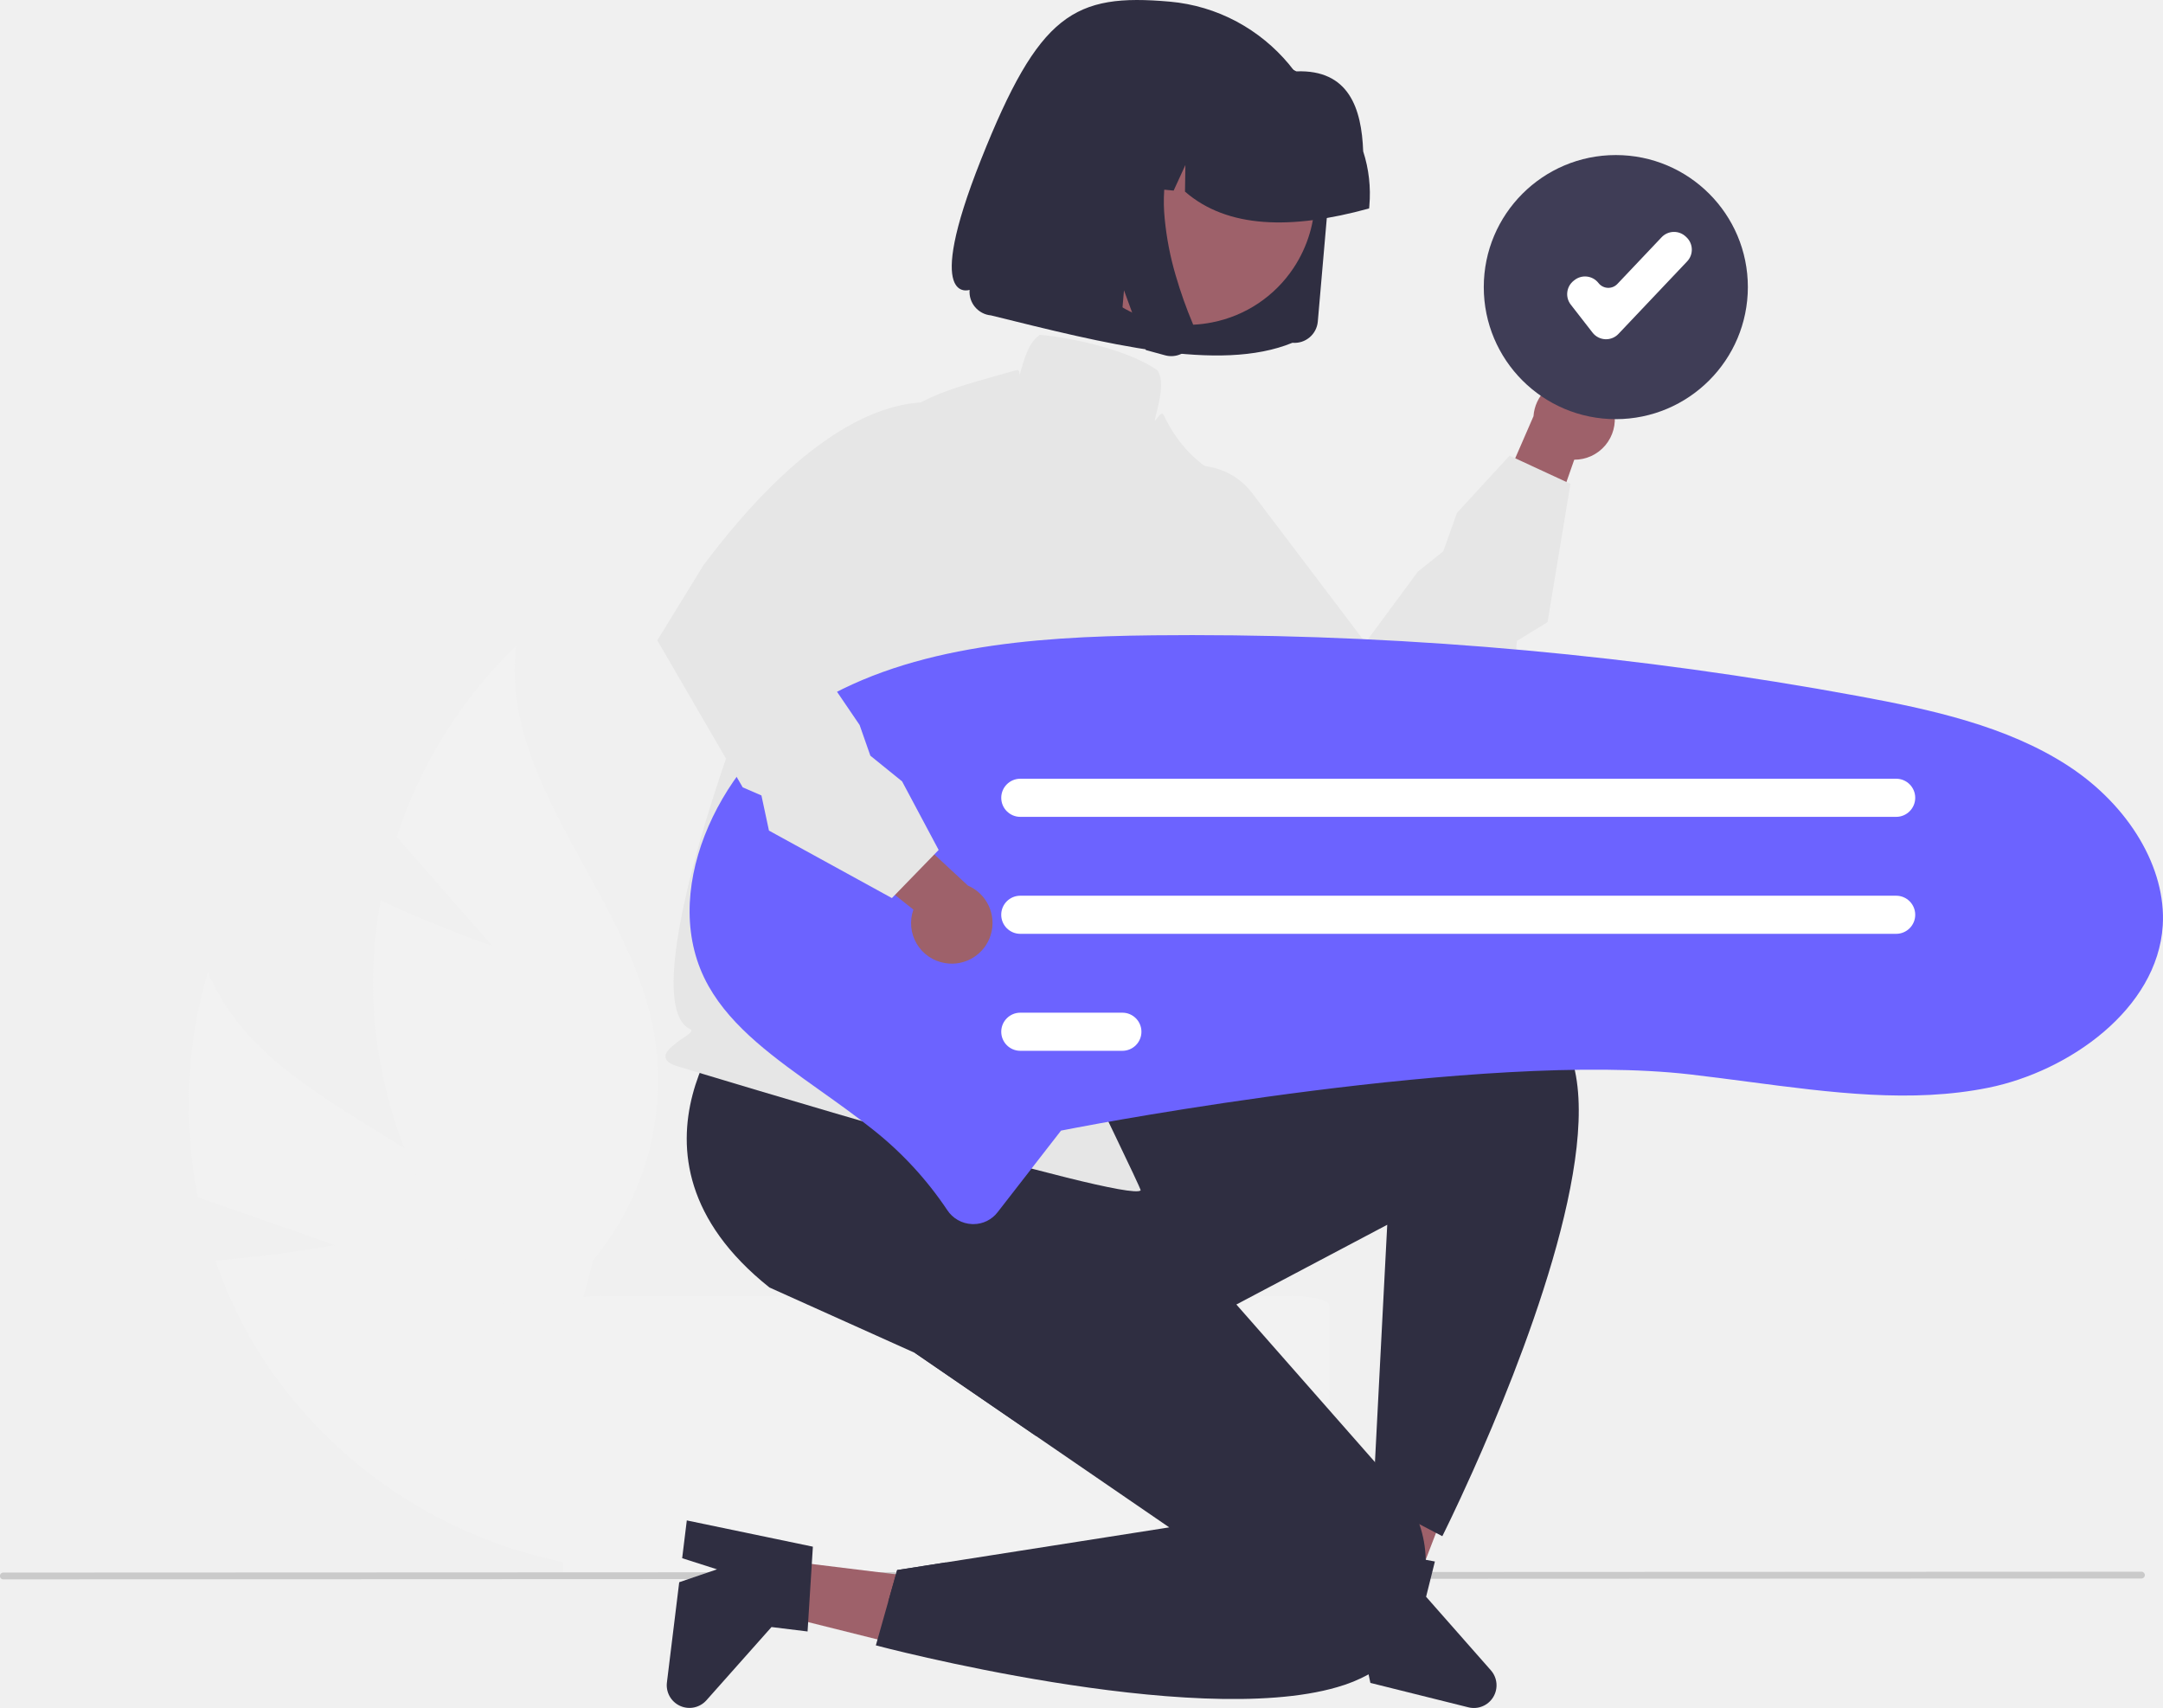
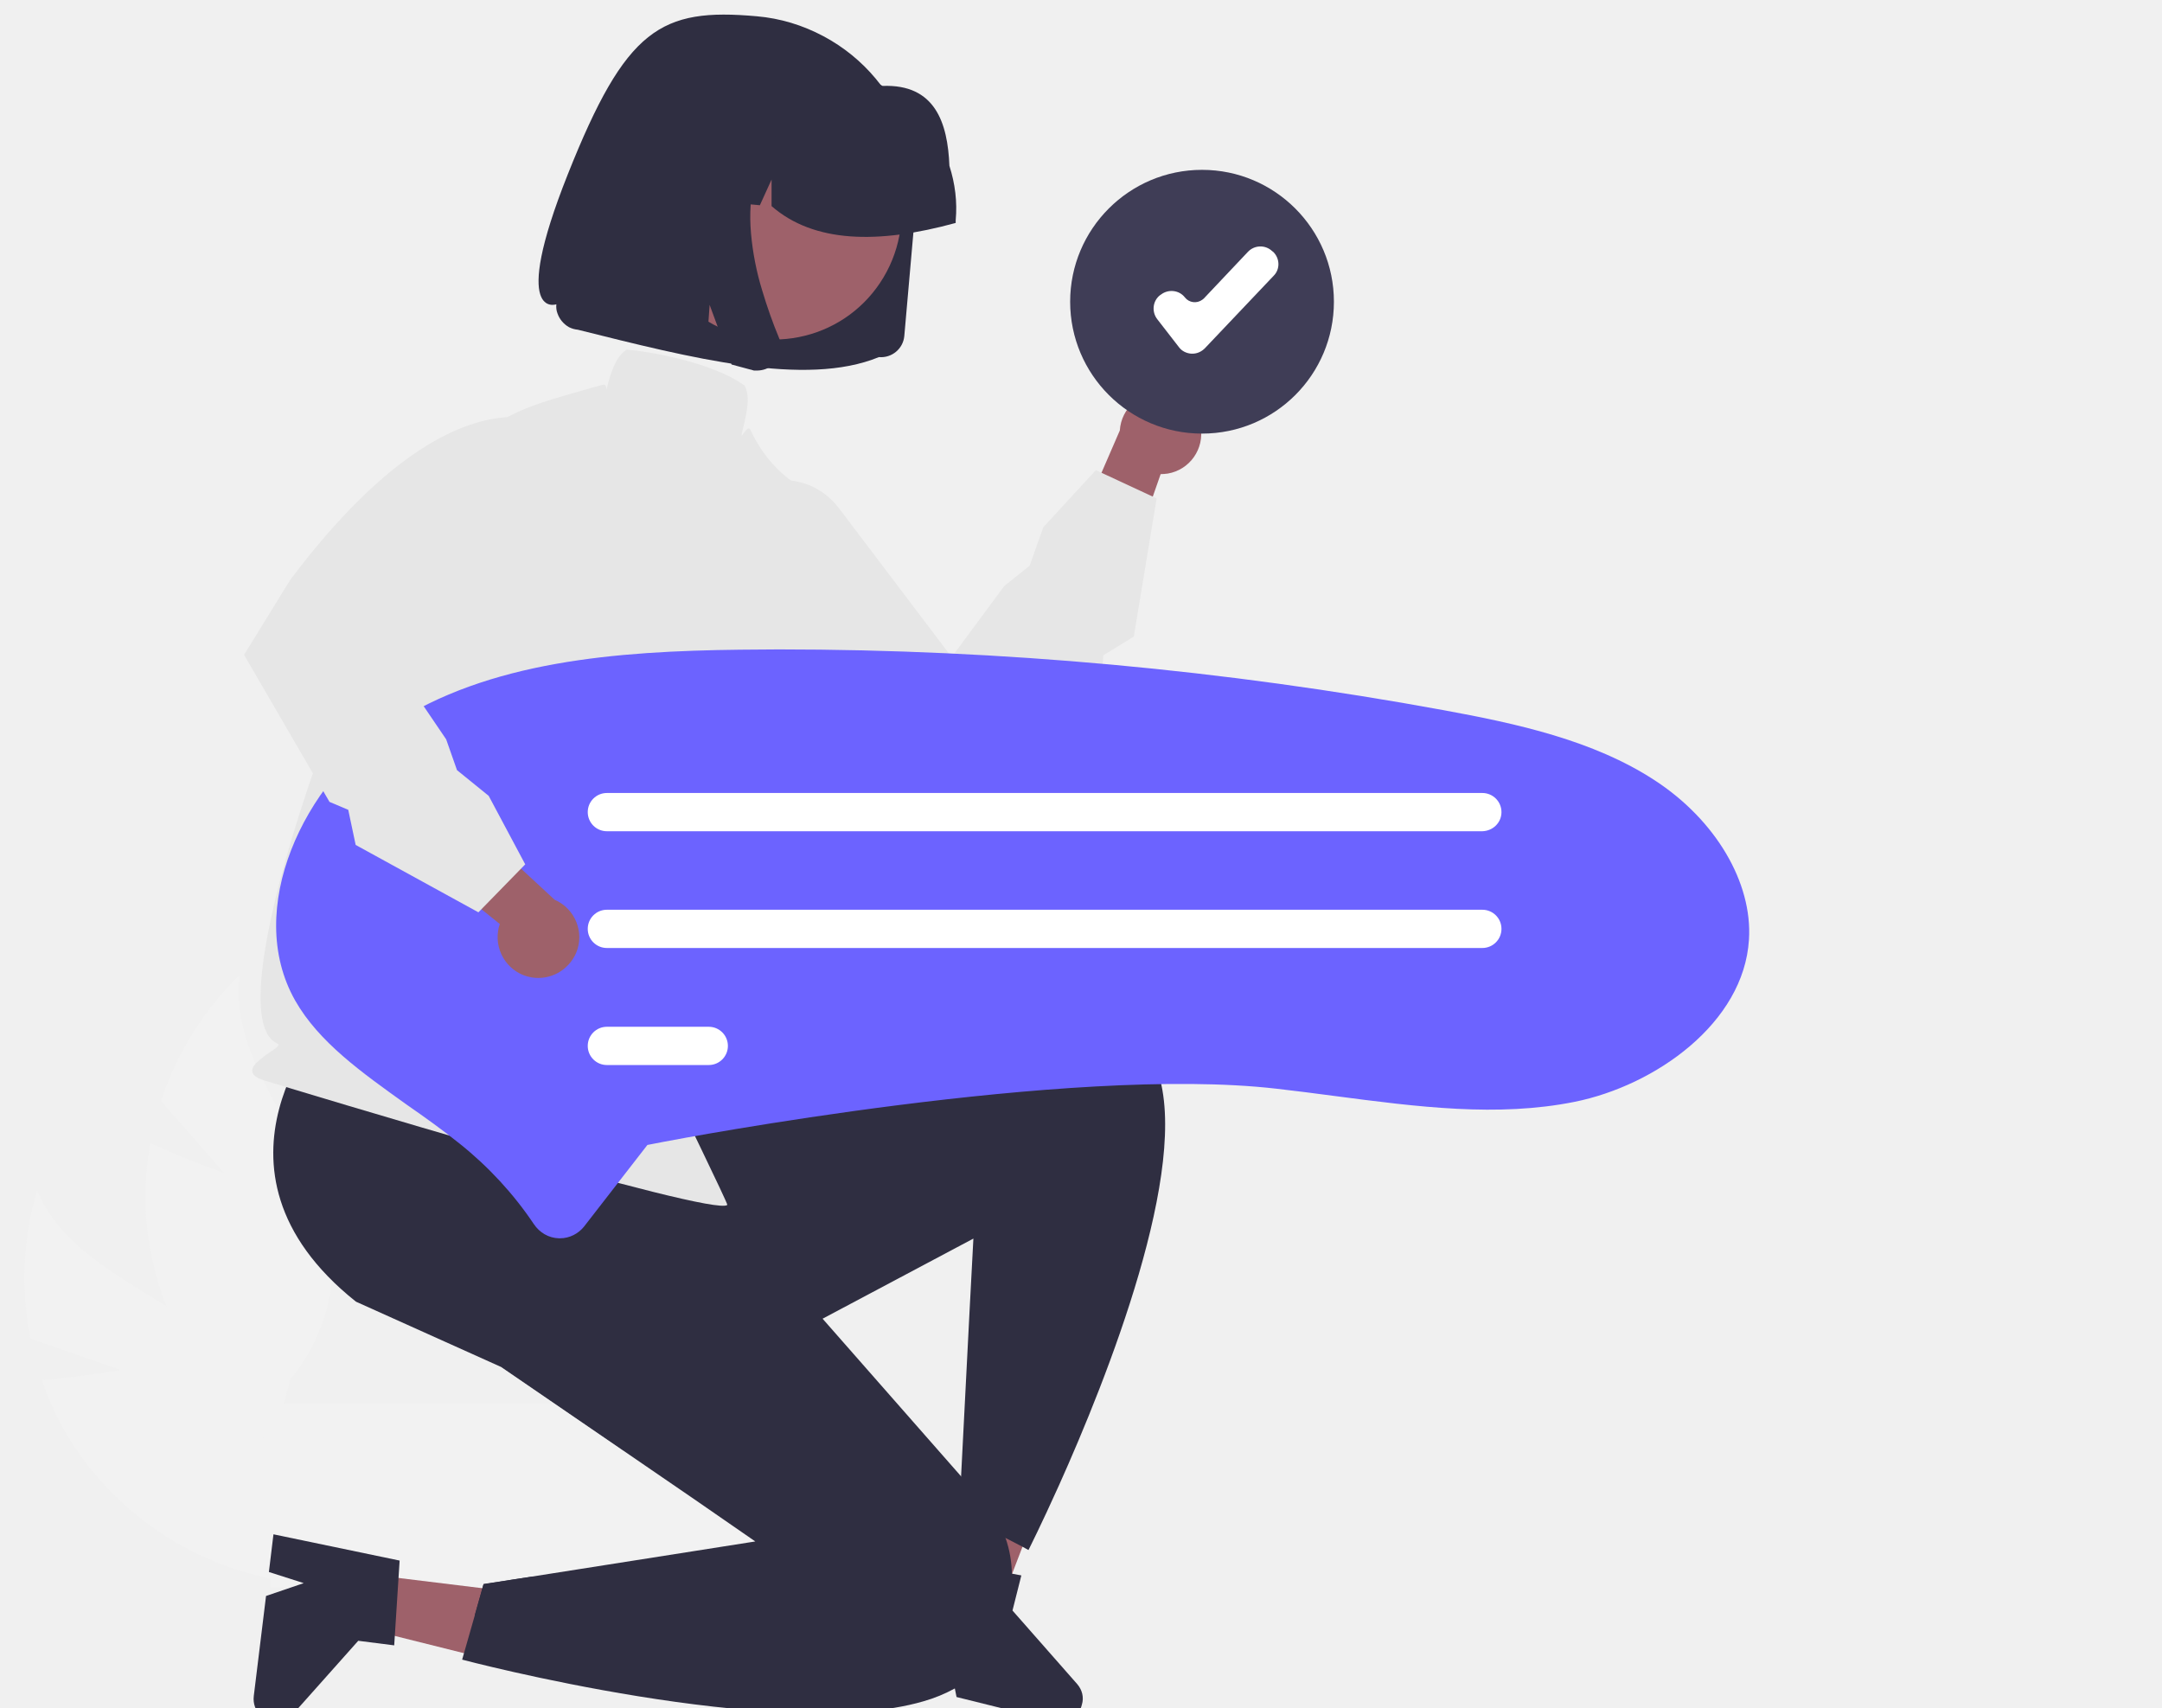
- <svg xmlns="http://www.w3.org/2000/svg" data-name="Layer 1" width="757.448" height="598.078" viewBox="0 0 757.448 598.078">
-   <path d="M338.61,586.941l-48-16.77a164.052,164.052,0,0,1,3.452-78.858c18.209,43.839,75.004,56.096,106.538,91.579a98.678,98.678,0,0,1,22.866,82.418l9.191,34.87a165.354,165.354,0,0,1-118.311-71.911,159.724,159.724,0,0,1-17.682-35.957C317.384,590.842,338.61,586.941,338.61,586.941Z" transform="translate(-221.2762 -150.9609)" fill="#f2f2f2" />
-   <path d="M393.718,482.241l-33.52-38.232a164.053,164.053,0,0,1,41.835-66.936c-5.738,47.123,37.659,85.756,47.633,132.167a98.678,98.678,0,0,1-20.681,82.994L419.814,627.11A165.354,165.354,0,0,1,352.25,506.264a159.724,159.724,0,0,1,2.316-40.003C373.323,475.185,393.718,482.241,393.718,482.241Z" transform="translate(-221.2762 -150.9609)" fill="#f2f2f2" />
-   <path d="M673.779,604.792H431.42c-7.121,0-12.912,1.434-12.912,3.205v94.795H686.724V607.997C686.724,606.225,680.934,604.792,673.779,604.792Z" transform="translate(-221.2762 -150.9609)" fill="#f2f2f2" />
-   <path d="M971.217,703.693l-748.75.307a1.191,1.191,0,1,1,0-2.381l748.75-.307a1.191,1.191,0,0,1,0,2.381Z" transform="translate(-221.2762 -150.9609)" fill="#cacaca" />
-   <polygon points="271.281 546.06 269.016 564.511 339.105 582.027 342.448 554.795 271.281 546.06" fill="#9e616a" />
-   <path d="M505.933,692.551l-1.859,29.693-12.629-1.55-22.795,25.649a7.948,7.948,0,0,1-13.83-6.248l4.307-35.094,13.235-4.516-12.202-3.895,1.624-13.232Z" transform="translate(-221.2762 -150.9609)" fill="#2f2e41" />
-   <polygon points="476.038 555.143 494.076 559.638 519.999 492.205 493.377 485.57 476.038 555.143" fill="#9e616a" />
-   <path d="M743.354,735.842l-22.68-25.75,3.08-12.35-3.21-.6h-.02l-20.04-3.74-5.98-1.12-14.5,42.7,12.94,3.23,5.35-11.64,2.24,10.69.63,2.99,34.31,8.55a7.943,7.943,0,0,0,7.88-12.96Z" transform="translate(-221.2762 -150.9609)" fill="#2f2e41" />
-   <path d="M545.964,699.092l6.54-1.03c-7.02,7.31-13.76,12.14-20.16,13.64l3.1-10.96Z" transform="translate(-221.2762 -150.9609)" fill="#2f2e41" />
-   <path d="M737.004,666.182c-6.19,13.84-10.65,22.7-10.65,22.7l-2.21-1.16-5.82-3.05-13.86-7.27-2.38-1.25.68-13.22,3.02-58.46,1.28-24.64-52.83,27.92-62.51,33.04q-3.84,6.69-7.63,13.02l-42.47-29.13,43.1-62.89,25.12-11.74-5.42-1.05a39.775,39.775,0,0,1,4.68-5.59l1.9-1.07s119.53-65.84,153.92-32.08a27.353,27.353,0,0,1,6.5,10.71C783.214,554.832,753.764,628.742,737.004,666.182Z" transform="translate(-221.2762 -150.9609)" fill="#2f2e41" />
-   <path d="M710.704,728.112a27.8,27.8,0,0,1-10.17,9.15,52.373,52.373,0,0,1-10.96,4.47c-50.68,14.81-161.59-14.62-161.59-14.62l4.36-15.41,3.1-10.96,10.52-1.65,6.54-1.03,78.22-12.27-21.55-14.78-25.08-17.2-42.47-29.13-50.9-22.89c-59-47-9.6-99.7-9.6-99.7l33.02-23.4,10.72-7.6,65.86,33.7,19.12,45.26,5.88,13.91,38.51,43.79,48.53,55.18.38.43a34.823,34.823,0,0,1,3.95,3.5c.45.44.92.93,1.4,1.46a46.907,46.907,0,0,1,9.83,16.35,40.85,40.85,0,0,1,2.22,12.42.045.045,0,0,1,0,.05C720.764,705.952,718.234,716.342,710.704,728.112Z" transform="translate(-221.2762 -150.9609)" fill="#2f2e41" />
-   <path d="M458.549,524.335c-2.626-.793-3.963-1.759-4.207-3.037-.358-1.877,1.752-3.55,4.196-5.489,1.704-1.351,6.2-3.702,4.556-4.425-24.918-10.971,35.662-166.73,53.24-184.429,3.572-3.596,3.146-10.897,7.906-17.392,13.002-17.739,24.41-20.953,47.136-27.354q2.767-.78,5.766-1.633c2.587-.738-.14,6.61,1.208,1.683,1.499-5.475,3.048-11.137,6.769-13.845l.242-.177.299.019c6.886.456,29.37,4.23,40.902,12.372l.159.114.093.171c2.126,3.965.622,9.949-.832,15.734-1.195,4.75,1.678-2.765,2.821-.324,8.74,18.661,23.767,22.886,23.919,22.929l.747.202-.149.758c3.928,20.368-23.015,83.47-28.84,125.962-5.918,43.17,27.817,91.79-21.757,83.617.114.375,18.296,37.703,18,38C616.216,572.306,468.448,527.324,458.549,524.335Zm150.964,53.191Z" transform="translate(-221.2762 -150.9609)" fill="#e6e6e6" />
-   <path d="M786.548,295.317a14.173,14.173,0,0,1-14,16.623l-16.645,47.537L740.043,338.657l18.238-41.95a14.25,14.25,0,0,1,28.267-1.39Z" transform="translate(-221.2762 -150.9609)" fill="#9e616a" />
-   <path d="M713.297,427.789l-30.17-6.524c-54.418-17.231-73.077-38.496-79.161-53.305-6.491-15.801-.576-27.365-.32-27.849l.155-.208L623.318,320.909a24.408,24.408,0,0,1,36.48,2.756L699.431,375.997l18.353-24.864,8.902-7.123,4.802-13.46,18.416-20.034,21.321,9.866L763.197,368.826l-10.741,6.568-.506,7.132-.177.208Z" transform="translate(-221.2762 -150.9609)" fill="#e6e6e6" />
-   <path d="M562.138,579.6c-.149,0-.298-.003-.448-.009a10.89,10.89,0,0,1-8.757-4.981,123.025,123.025,0,0,0-25.899-28.055c-6.078-4.858-12.43-9.375-18.572-13.744-15.846-11.267-30.768-21.878-39.052-36.54-18.061-31.972,3.208-76.504,33.593-96.475,34.081-22.399,78.908-25.912,122.274-26.373q6.76-.071,13.529-.071h0a1289.894,1289.894,0,0,1,232.952,21.3c25.553,4.714,52.3,10.49,73.794,24.505,21.366,13.933,34.353,35.873,33.086,55.898-1.85,29.233-32.839,51.076-61.057,56.786-26.896,5.439-54.837,1.763-84.417-2.129-6.53-.859-13.282-1.747-19.959-2.519-72.566-8.388-208.886,17.465-214.653,18.57l-5.722,1.095-22.201,28.569A10.654,10.654,0,0,1,562.138,579.6Z" transform="translate(-221.2762 -150.9609)" fill="#6c63ff" />
-   <path d="M885.283,436.993h-306.712a6.673,6.673,0,0,1,0-13.347h306.712a6.673,6.673,0,0,1,0,13.347Z" transform="translate(-221.2762 -150.9609)" fill="#fff" />
-   <path d="M885.283,477.955h-306.712a6.673,6.673,0,1,1-.014-13.347H885.283a6.673,6.673,0,0,1,0,13.347Z" transform="translate(-221.2762 -150.9609)" fill="#fff" />
-   <path d="M614.313,518.916H578.571a6.673,6.673,0,0,1,0-13.347h35.743a6.673,6.673,0,0,1,0,13.347Z" transform="translate(-221.2762 -150.9609)" fill="#fff" />
-   <circle cx="565.834" cy="100.534" r="45.682" fill="#fff" />
-   <path d="M787.11,297.736a46.24,46.24,0,1,1,46.24-46.24A46.293,46.293,0,0,1,787.11,297.736Z" transform="translate(-221.2762 -150.9609)" fill="#3f3d56" />
-   <path d="M783.69,269.753c-.097,0-.195-.003-.292-.008a5.974,5.974,0,0,1-4.428-2.301l-7.634-9.815a5.976,5.976,0,0,1,1.048-8.388l.275-.214a5.976,5.976,0,0,1,8.39,1.048,4.359,4.359,0,0,0,6.602.321l15.501-16.364a5.985,5.985,0,0,1,8.451-.23l.254.242a5.976,5.976,0,0,1,.228,8.45l-24.055,25.391A5.97,5.97,0,0,1,783.69,269.753Z" transform="translate(-221.2762 -150.9609)" fill="#fff" />
-   <path d="M552.176,488.196a14.173,14.173,0,0,1-11.046-18.716l-39.337-31.454,24.899-8.067,33.538,31.106a14.25,14.25,0,0,1-8.054,27.131Z" transform="translate(-221.2762 -150.9609)" fill="#9e616a" />
-   <path d="M451.455,375.193l16.151-26.305c34.288-45.636,60.534-56.196,76.522-57.029,17.059-.89,26.011,8.523,26.382,8.925l.145.215,11.455,24.708a24.408,24.408,0,0,1-14.687,33.506l-62.507,20.057,17.379,25.554,3.771,10.759,11.109,8.99,12.801,24.013-16.373,16.849L490.555,441.809l-2.638-12.311-6.561-2.841-.138-.236Z" transform="translate(-221.2762 -150.9609)" fill="#e6e6e6" />
-   <path id="b7175576-f1ba-43ba-8f76-518314c256be-8" data-name="Path 9" d="M673.859,270.987l.041.004a8.177,8.177,0,0,0,8.85-7.443l3.955-45.459a60.98,60.98,0,0,0-2.73-24.126,61.964,61.964,0,0,0-29.598-35.425,61.016,61.016,0,0,0-23.438-6.998c-33.567-2.973-45.779,4.094-66.162,55.394s-3.961,45.528-3.961,45.528a8.19,8.19,0,0,0,.368,3.246,8.324,8.324,0,0,0,3.988,4.759,8.217,8.217,0,0,0,3.134.935c39.725,9.818,79.812,20.163,105.56,9.587Z" transform="translate(-221.2762 -150.9609)" fill="#2f2e41" />
-   <path id="a02f472c-6a06-41c7-9b05-293ddf5937fe-9" data-name="Ellipse 1" d="M599.537,194.796a44.98,44.98,0,0,0,46.2,69.056,44.456,44.456,0,0,0,28.497-19.025,44.98,44.98,0,0,0-46.166-69.036A44.456,44.456,0,0,0,599.536,194.798Z" transform="translate(-221.2762 -150.9609)" fill="#9e616a" />
-   <path id="adbc6b4a-ced6-4270-bb29-8c8f4fd87f84-10" data-name="Path 10" d="M700.801,223.043a48.239,48.239,0,0,0-2.159-19.081c-.552-15.076-5.018-28.706-23.406-28.01a48.261,48.261,0,0,0-18.413-5.517l-9.095-.837q-.153-.014-.307-.027a48.157,48.157,0,0,0-52.123,43.834l-.079.911,19.241,1.752,8.158-17.765-.286,18.485,9.938.909,4.114-8.963-.142,9.32c14.832,12.889,37.196,13.421,64.471,5.9Z" transform="translate(-221.2762 -150.9609)" fill="#2f2e41" />
-   <path id="e837c95d-b162-450d-9836-a61223397ab5-11" data-name="Path 13" d="M639.58,266.561a8.046,8.046,0,0,1-.721,4.371,8.229,8.229,0,0,1-1.25,1.925,8.323,8.323,0,0,1-1.456,1.315,8.163,8.163,0,0,1-5.451,1.461q-.181-.017-.361-.042t-.359-.057q-.181-.031-.36-.072t-.358-.089l-6.724-1.836-7.66-20.921-1.602,18.413-30.573-8.294,6.798-78.139,52.048,4.78-1.417,1.383a35.949,35.949,0,0,0-9.642,16.917,58.599,58.599,0,0,0-1.353,19.89,105.673,105.673,0,0,0,3.857,19.876,155.743,155.743,0,0,0,5.992,16.901A8.217,8.217,0,0,1,639.58,266.561Z" transform="translate(-221.2762 -150.9609)" fill="#2f2e41" />
+ <svg xmlns="http://www.w3.org/2000/svg" version="1.1" id="Layer_1" x="0px" y="0px" viewBox="-260 61.9 757.4 598.1" style="enable-background:new -260 61.9 757.4 598.1;" xml:space="preserve">
+   <style type="text/css">
+ 	.st0{fill:#F2F2F2;}
+ 	.st1{fill:#9E616A;}
+ 	.st2{fill:#2F2E41;}
+ 	.st3{fill:#E6E6E6;}
+ 	.st4{fill:#6C63FF;}
+ 	.st5{fill:#FFFFFF;}
+ 	.st6{fill:#3F3D56;}
+ </style>
+   <path class="st0" d="M-217.7,541.8l-31.6-11c-3.5-17.2-2.7-35,2.3-51.9c12,28.9,49.4,36.9,70.1,60.3c13,14.9,18.5,34.8,15.1,54.2  l6,23c-31.6-3.6-60.1-20.9-77.9-47.3c-4.9-7.4-8.8-15.3-11.6-23.7C-231.7,544.3-217.7,541.8-217.7,541.8z" />
+   <path class="st0" d="M-181.5,472.8l-22.1-25.2c5.5-16.7,14.9-31.8,27.5-44.1c-3.8,31,24.8,56.4,31.4,87c4,19.3-1,39.4-13.6,54.6  l-6,23c-25.7-18.7-42-47.8-44.5-79.5c-0.6-8.8-0.1-17.7,1.5-26.3C-194.9,468.2-181.5,472.8-181.5,472.8z" />
+   <path class="st0" d="M2.9,553.5h-159.6c-4.7,0-8.5,0.9-8.5,2.1V618H11.3v-62.4C11.4,554.5,7.6,553.5,2.9,553.5z" />
+   <polygon class="st1" points="-133.4,613.1 -135.7,631.5 -65.6,649 -62.3,621.8 " />
+   <path class="st2" d="M-120,608.6l-1.9,29.7l-12.6-1.6l-22.8,25.6c-2.9,3.3-7.9,3.6-11.2,0.7c-2-1.7-2.9-4.3-2.6-6.9l4.3-35.1  l13.2-4.5l-12.2-3.9l1.6-13.2L-120,608.6z" />
+   <polygon class="st1" points="71.3,622.2 89.4,626.7 115.3,559.2 88.7,552.6 " />
+   <path class="st2" d="M117.4,651.9l-22.7-25.8l3.1-12.3l-3.2-0.6l0,0l-20-3.7l-6-1.1l-14.5,42.7l12.9,3.2l5.3-11.6l2.2,10.7l0.6,3  l34.3,8.5c4.3,1.1,8.6-1.5,9.6-5.8C119.8,656.5,119.1,653.9,117.4,651.9L117.4,651.9z" />
+   <path class="st2" d="M-80,615.2l6.5-1c-7,7.3-13.8,12.1-20.2,13.6l3.1-11L-80,615.2z" />
+   <path class="st2" d="M111,582.2c-6.2,13.8-10.7,22.7-10.7,22.7l-2.2-1.2l-5.8-3l-13.9-7.3l-2.4-1.3l0.7-13.2l3-58.5l1.3-24.6  l-52.7,28l-62.5,33c-2.6,4.5-5.1,8.8-7.6,13l-42.5-29.1l43.1-62.9l25.1-11.7l-5.4-1c1.4-2,3-3.9,4.7-5.6l1.9-1.1  c0,0,119.5-65.8,153.9-32.1c3,3,5.2,6.7,6.5,10.7C157.2,470.9,127.8,544.8,111,582.2z" />
+   <path class="st2" d="M84.7,644.2c-2.6,3.8-6.1,7-10.2,9.2c-3.5,1.9-7.1,3.4-11,4.5c-50.7,14.8-161.6-14.6-161.6-14.6l4.4-15.4  l3.1-11l10.5-1.7l6.5-1l78.2-12.3l-21.4-14.8l-25.1-17.2l-42.5-29.1l-50.9-22.9c-59-47-9.6-99.7-9.6-99.7l33-23.4l10.7-7.6  l65.9,33.7l19.1,45.3l5.9,13.9l38.5,43.8l48.5,55.2l0.4,0.4c1.4,1.1,2.7,2.2,4,3.5c0.5,0.4,0.9,0.9,1.4,1.5  c4.4,4.7,7.7,10.3,9.8,16.3c1.4,4,2.1,8.2,2.2,12.4l0,0C94.8,622,92.3,632.4,84.7,644.2z" />
+   <path class="st3" d="M-167.4,440.4c-2.6-0.8-4-1.8-4.2-3c-0.4-1.9,1.8-3.6,4.2-5.5c1.7-1.4,6.2-3.7,4.6-4.4  c-24.9-11,35.7-166.7,53.2-184.4c3.6-3.6,3.1-10.9,7.9-17.4c13-17.7,24.4-21,47.1-27.4c1.8-0.5,3.8-1.1,5.8-1.6  c2.6-0.7-0.1,6.6,1.2,1.7c1.5-5.5,3-11.1,6.8-13.8l0.2-0.2h0.3c6.9,0.5,29.4,4.2,40.9,12.4l0.2,0.1l0.1,0.2c2.1,4,0.6,9.9-0.8,15.7  c-1.2,4.8,1.7-2.8,2.8-0.3c8.7,18.7,23.8,22.9,23.9,22.9l0.7,0.2l-0.1,0.8c3.9,20.4-23,83.5-28.8,126c-5.9,43.2,27.8,91.8-21.8,83.6  c0.1,0.4,18.3,37.7,18,38C-9.8,488.4-157.5,443.4-167.4,440.4z" />
+   <path class="st1" d="M160.6,211.4c1.4,7.7-3.8,15.1-11.5,16.4c-0.8,0.1-1.7,0.2-2.5,0.2L130,275.5l-15.9-20.8l18.2-42  c0.5-7.9,7.3-13.8,15.2-13.2C154.1,200,159.5,204.9,160.6,211.4L160.6,211.4z" />
+   <path class="st3" d="M87.3,343.8l-30.2-6.5C2.7,320.1-16,298.8-22.1,284c-6.5-15.8-0.6-27.4-0.3-27.8l0.2-0.2l19.5-19  c9.7-9.4,25.1-9.2,34.5,0.5c0.7,0.7,1.4,1.5,2,2.3l39.6,52.3l18.4-24.9l8.9-7.1l4.8-13.5l18.4-20l21.3,9.9l-8,48.4l-10.7,6.6  l-0.5,7.1l-0.2,0.2L87.3,343.8z" />
+   <path class="st4" d="M-63.8,495.7c-0.1,0-0.3,0-0.4,0c-3.6-0.1-6.8-2-8.8-5c-7.1-10.6-15.9-20.1-25.9-28.1  c-6.1-4.9-12.4-9.4-18.6-13.7c-15.8-11.3-30.8-21.9-39.1-36.5c-18.1-32,3.2-76.5,33.6-96.5c34.1-22.4,78.9-25.9,122.3-26.4  c4.5,0,9-0.1,13.5-0.1l0,0c78.1,0,156.1,7.2,233,21.3c25.6,4.7,52.3,10.5,73.8,24.5c21.4,13.9,34.4,35.9,33.1,55.9  c-1.8,29.2-32.8,51.1-61.1,56.8c-26.9,5.4-54.8,1.8-84.4-2.1c-6.5-0.9-13.3-1.7-20-2.5c-72.6-8.4-208.9,17.5-214.7,18.6l-5.7,1.1  l-22.2,28.6C-57.4,494.1-60.5,495.7-63.8,495.7z" />
+   <path class="st5" d="M259.3,353.1H-47.4c-3.7,0-6.7-3-6.7-6.7s3-6.7,6.7-6.7h306.7c3.7,0,6.7,3,6.7,6.7S263,353,259.3,353.1  L259.3,353.1z" />
+   <path class="st5" d="M259.3,394H-47.4c-3.7,0-6.7-3-6.7-6.7s3-6.7,6.7-6.7l0,0h306.7c3.7,0,6.7,3,6.7,6.7S263,394,259.3,394z" />
+   <path class="st5" d="M-11.7,435h-35.7c-3.7,0-6.7-3-6.7-6.7s3-6.7,6.7-6.7h35.7c3.7,0,6.7,3,6.7,6.7S-8,435-11.7,435z" />
+   <circle class="st5" cx="161.1" cy="167.6" r="45.7" />
+   <path class="st6" d="M161.1,213.8c-25.5,0-46.2-20.7-46.2-46.2s20.7-46.2,46.2-46.2s46.2,20.7,46.2,46.2S186.7,213.8,161.1,213.8z" />
+   <path class="st5" d="M157.7,185.8c-0.1,0-0.2,0-0.3,0c-1.7-0.1-3.4-0.9-4.4-2.3l-7.6-9.8c-2-2.6-1.6-6.4,1-8.4l0,0l0.3-0.2  c2.6-2,6.4-1.6,8.4,1l0,0c1.5,1.9,4.2,2.2,6.1,0.8c0.2-0.1,0.3-0.3,0.5-0.4l15.5-16.4c2.3-2.4,6.1-2.5,8.5-0.2l0.3,0.2  c2.4,2.3,2.5,6.1,0.2,8.4l0,0l-24.1,25.4C160.9,185.1,159.4,185.8,157.7,185.8z" />
+   <path class="st1" d="M-73.8,404.3c-7.7-1.3-12.9-8.6-11.7-16.3c0.1-0.8,0.3-1.6,0.6-2.4l-39.3-31.5l24.9-8.1l33.6,31.1  c7.2,3.1,10.6,11.5,7.5,18.7C-60.9,401.9-67.3,405.4-73.8,404.3z" />
+   <path class="st3" d="M-174.5,291.3l16.2-26.3c34.3-45.6,60.5-56.2,76.5-57c17.1-0.9,26,8.5,26.4,8.9l0.1,0.2l11.5,24.7  c5.7,12.2,0.4,26.7-11.9,32.4c-0.9,0.4-1.8,0.8-2.8,1.1l-62.5,20.1l17.3,25.5l3.8,10.8l11.1,9l12.8,24l-16.4,16.8l-43-23.6  l-2.6-12.3l-6.6-2.8l-0.1-0.2L-174.5,291.3z" />
+   <path id="b7175576-f1ba-43ba-8f76-518314c256be-25" class="st2" d="M47.9,187L47.9,187c4.5,0.4,8.5-2.9,8.9-7.4l0,0l4-45.5  c0.7-8.1-0.2-16.3-2.7-24.1c-4.9-15.2-15.5-27.9-29.6-35.4c-7.3-3.9-15.2-6.3-23.4-7c-33.6-3-45.8,4.1-66.2,55.4s-4,45.5-4,45.5  c-0.1,1.1,0,2.2,0.4,3.2c0.7,2,2.1,3.7,4,4.8c1,0.5,2,0.8,3.1,0.9C-17.9,187.3,22.1,197.6,47.9,187L47.9,187z" />
+   <path id="a02f472c-6a06-41c7-9b05-293ddf5937fe-26" class="st1" d="M-26.4,110.9c-13.8,20.7-8.2,48.6,12.5,62.4  c9.9,6.6,22,9,33.7,6.7s21.9-9.1,28.5-19c13.8-20.7,8.1-48.6-12.5-62.4c-9.9-6.6-22-9-33.6-6.7C-9.6,94.1-19.9,101-26.4,110.9  L-26.4,110.9z" />
+   <path id="adbc6b4a-ced6-4270-bb29-8c8f4fd87f84-27" class="st2" d="M74.8,139.1c0.6-6.4-0.2-12.9-2.2-19.1c-0.6-15.1-5-28.7-23.4-28  c-5.7-3.1-12-4.9-18.4-5.5l-9.1-0.8c-0.1,0-0.2,0-0.3,0c-26.5-2.3-49.8,17.3-52.1,43.8l0,0l-0.1,0.9l19.2,1.8l8.2-17.8l-0.3,18.5  l9.9,0.9l4.1-9v9.3c14.8,12.9,37.2,13.4,64.5,5.9V139.1z" />
+   <path id="e837c95d-b162-450d-9836-a61223397ab5-28" class="st2" d="M13.6,182.6c0.2,1.5-0.1,3-0.7,4.4c-0.3,0.7-0.7,1.3-1.3,1.9  c-0.4,0.5-0.9,0.9-1.5,1.3c-1.6,1.1-3.5,1.6-5.5,1.5c-0.1,0-0.2,0-0.4,0s-0.2,0-0.4-0.1c-0.1,0-0.2,0-0.4-0.1s-0.2-0.1-0.4-0.1  l-6.7-1.8l-7.7-20.9l-1.3,18.4l-30.6-8.3l6.8-78.1l52,4.8l-1.4,1.4c-4.7,4.6-8,10.5-9.6,16.9c-1.6,6.5-2,13.2-1.4,19.9  S5,157.1,7,163.6c1.7,5.7,3.7,11.4,6,16.9C13.3,181.1,13.5,181.9,13.6,182.6z" />
</svg>
